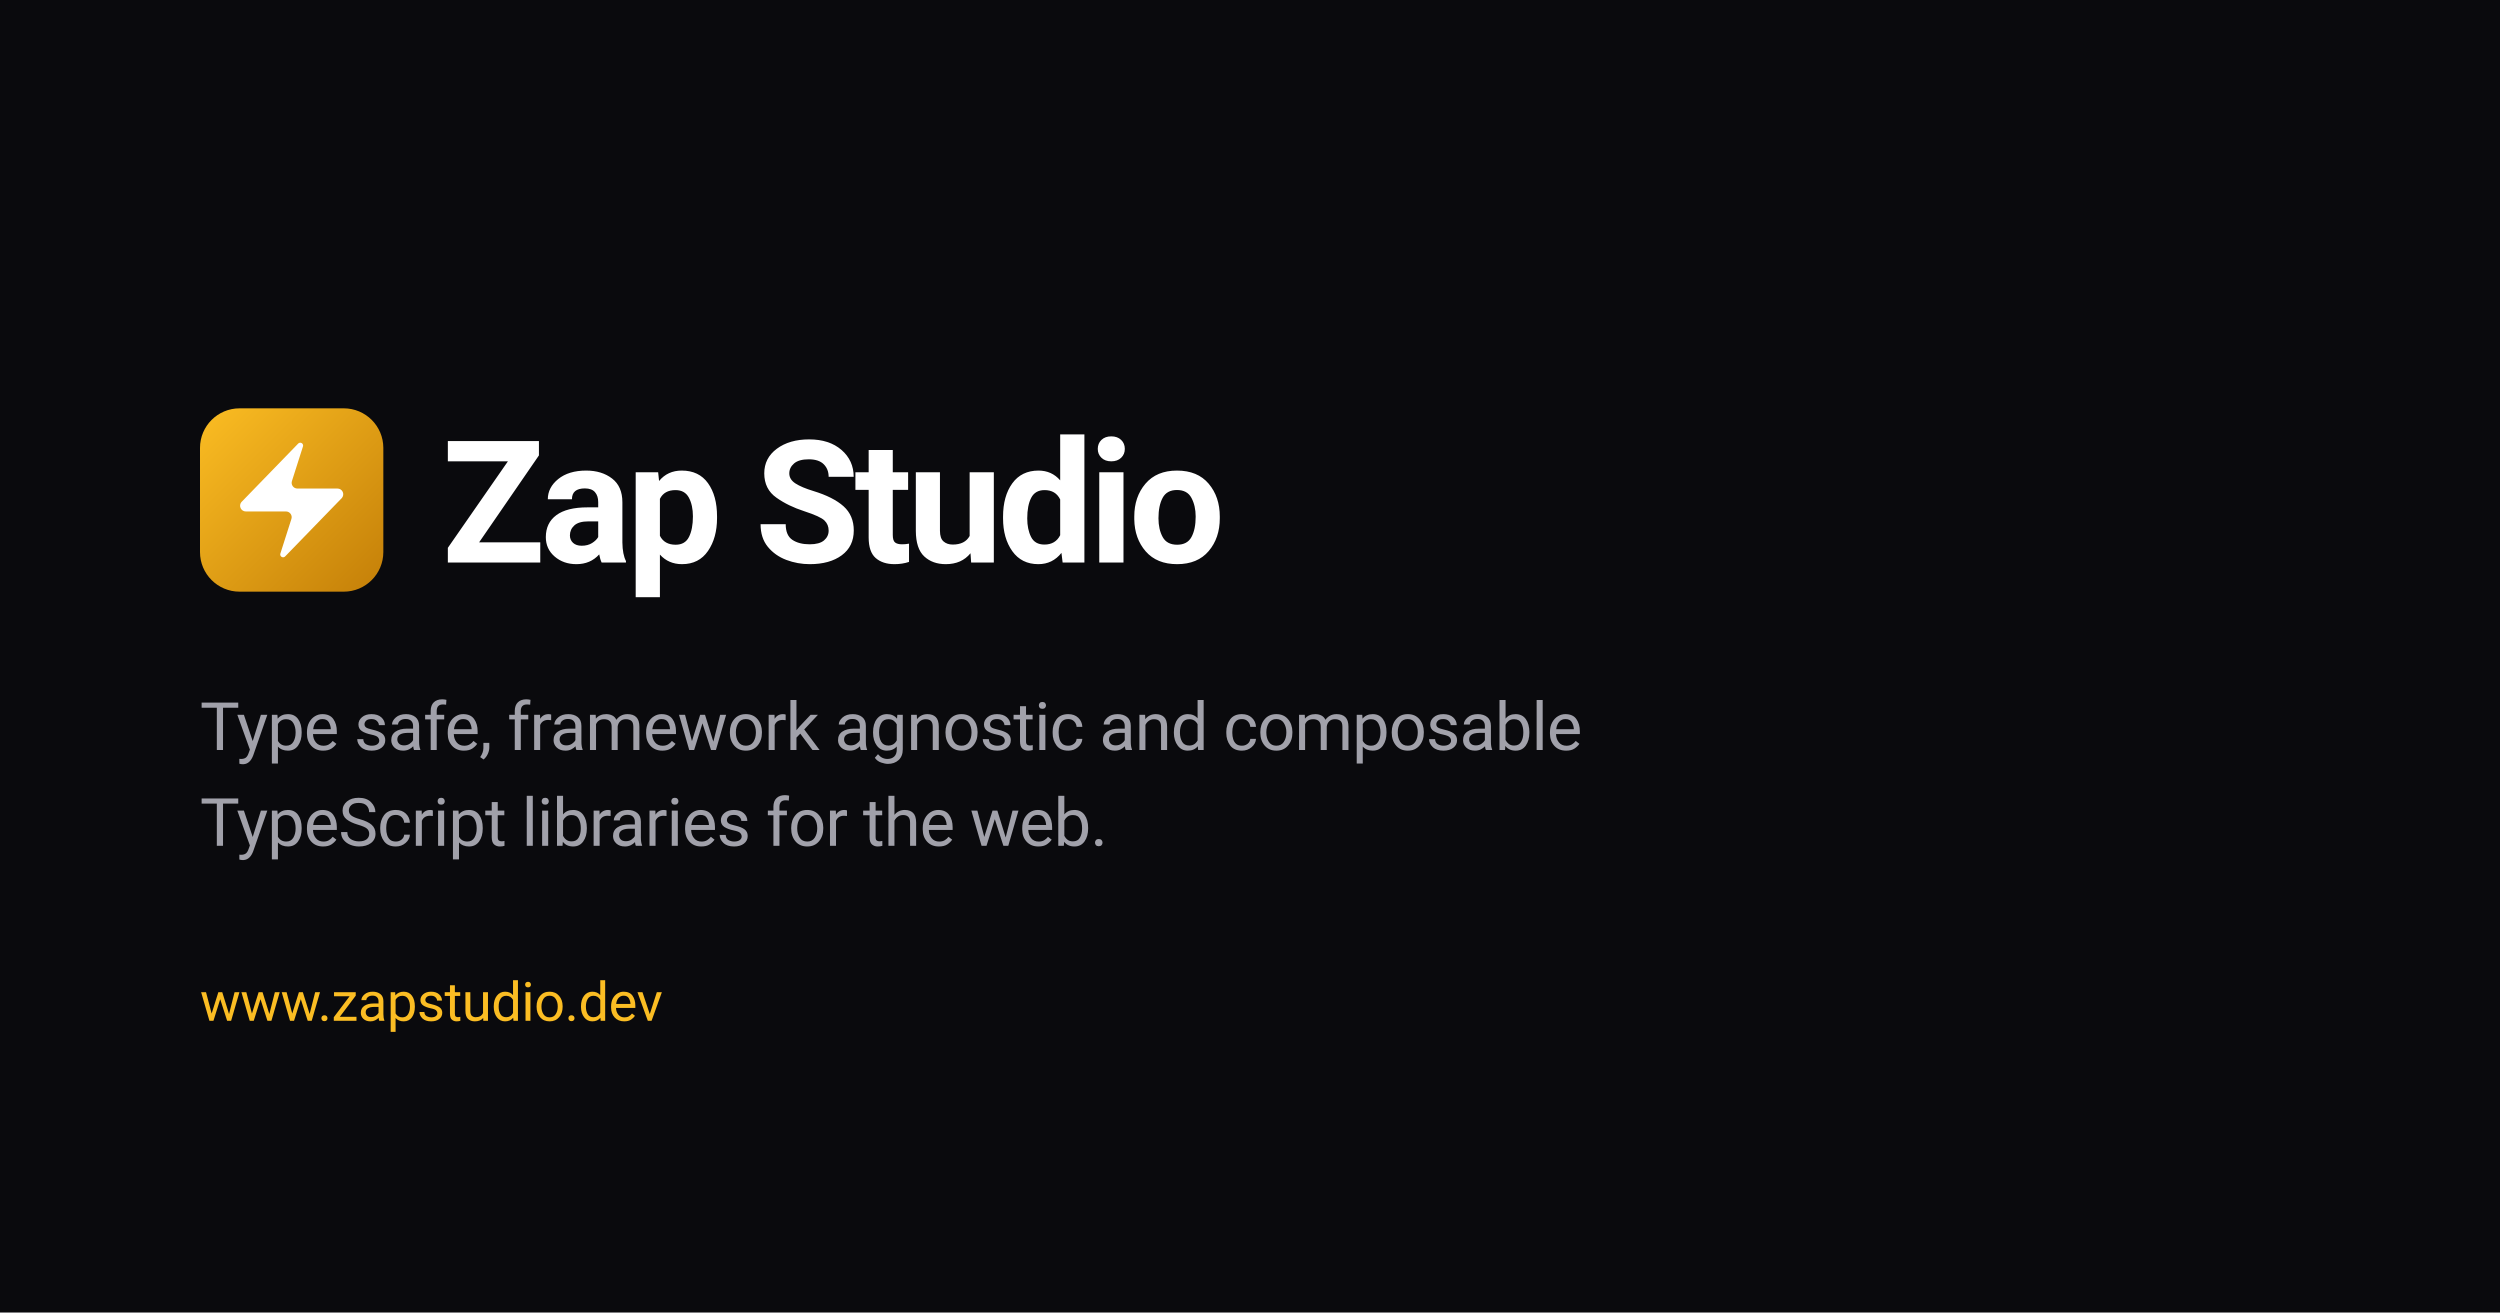
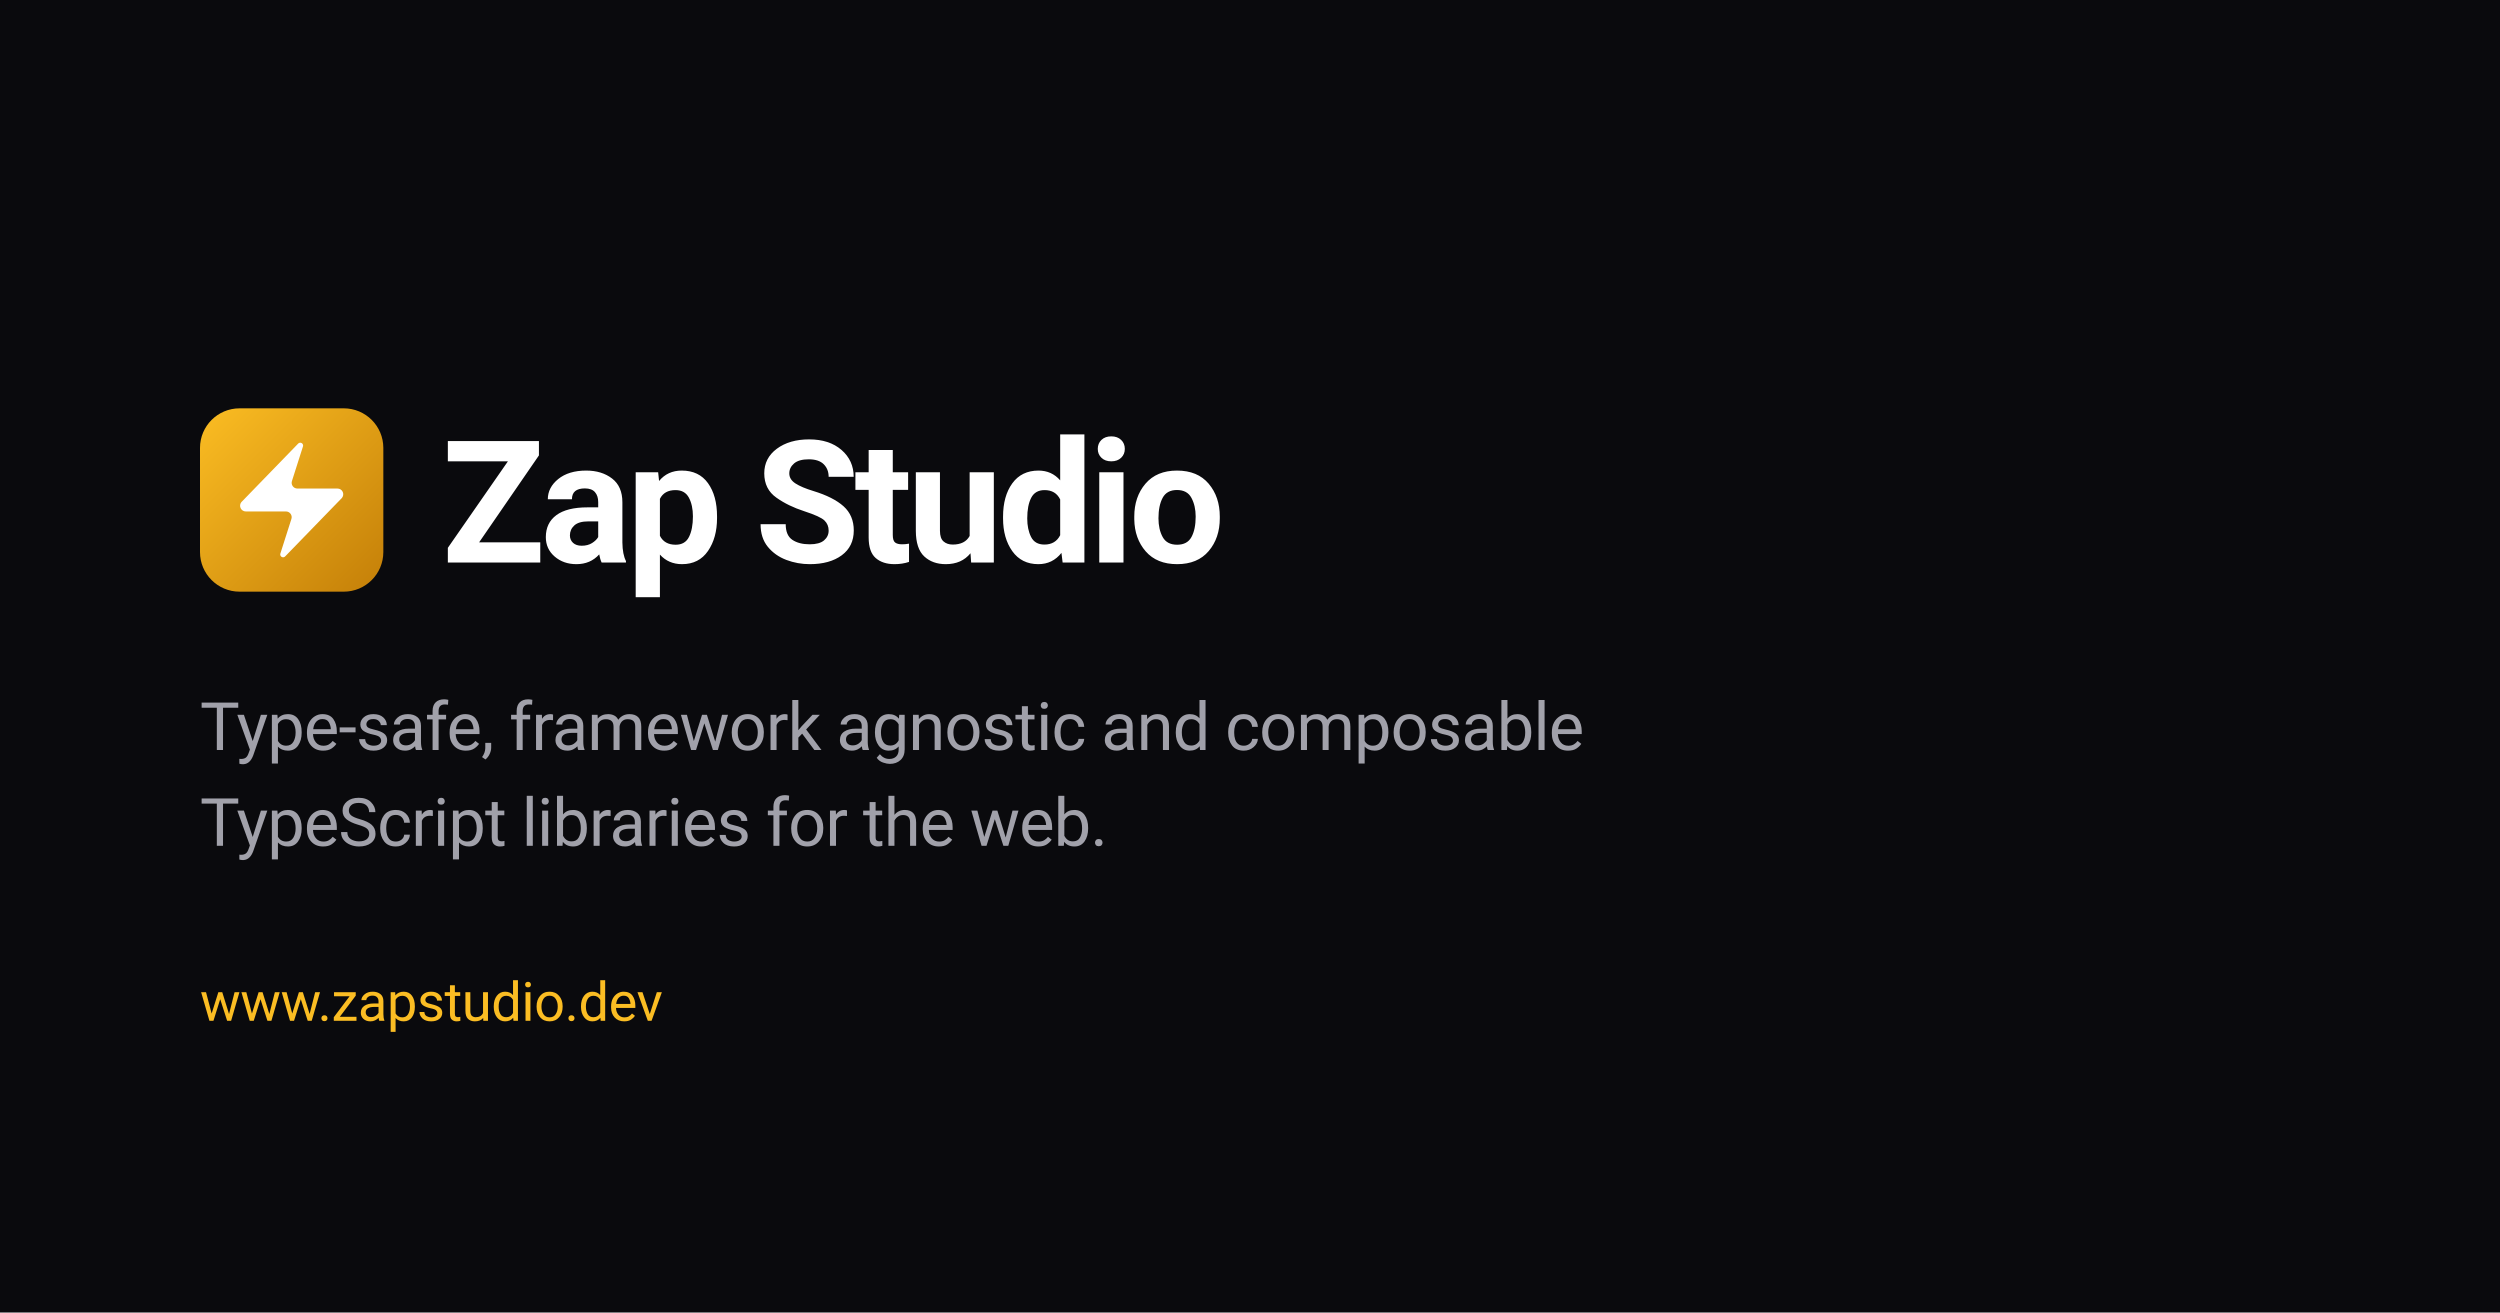
<svg xmlns="http://www.w3.org/2000/svg" viewBox="0 0 1200 630" width="1200" height="630">
  <defs>
    <linearGradient id="mark" x1="0" y1="0" x2="1" y2="1">
      <stop offset="0" stop-color="hsl(43, 96%, 56%)" />
      <stop offset="1" stop-color="hsl(38, 92%, 40%)" />
    </linearGradient>
  </defs>
  <rect width="1200" height="630" fill="#0a0a0d" />
  <g transform="translate(96 196)">
    <rect width="88" height="88" rx="19" fill="url(#mark)" />
    <path transform="translate(11 11) scale(2.75)" fill="#fff" d="M4 14a1 1 0 0 1-.78-1.63l9.9-10.2a.5.5 0 0 1 .86.46l-1.92 6.02A1 1 0 0 0 13 10h7a1 1 0 0 1 .78 1.63l-9.9 10.2a.5.5 0 0 1-.86-.46l1.92-6.02A1 1 0 0 0 11 14z" />
  </g>
  <text x="212" y="270" fill="#ffffff" font-family="system-ui, -apple-system, 'Segoe UI', Roboto, sans-serif" font-size="82" font-weight="700" letter-spacing="-2.5">Zap Studio</text>
-   <text x="96" y="360" fill="#a1a1aa" font-family="system-ui, -apple-system, 'Segoe UI', Roboto, sans-serif" font-size="32" letter-spacing="-0.4">Type safe, framework agnostic and composable</text>
+   <text x="96" y="360" fill="#a1a1aa" font-family="system-ui, -apple-system, 'Segoe UI', Roboto, sans-serif" font-size="32" letter-spacing="-0.4">Type-safe, framework agnostic and composable</text>
  <text x="96" y="406" fill="#a1a1aa" font-family="system-ui, -apple-system, 'Segoe UI', Roboto, sans-serif" font-size="32" letter-spacing="-0.4">TypeScript libraries for the web.</text>
  <text x="96" y="490" fill="hsl(43, 96%, 56%)" font-family="system-ui, -apple-system, 'Segoe UI', Roboto, sans-serif" font-size="26" letter-spacing="-0.2">www.zapstudio.dev</text>
</svg>
